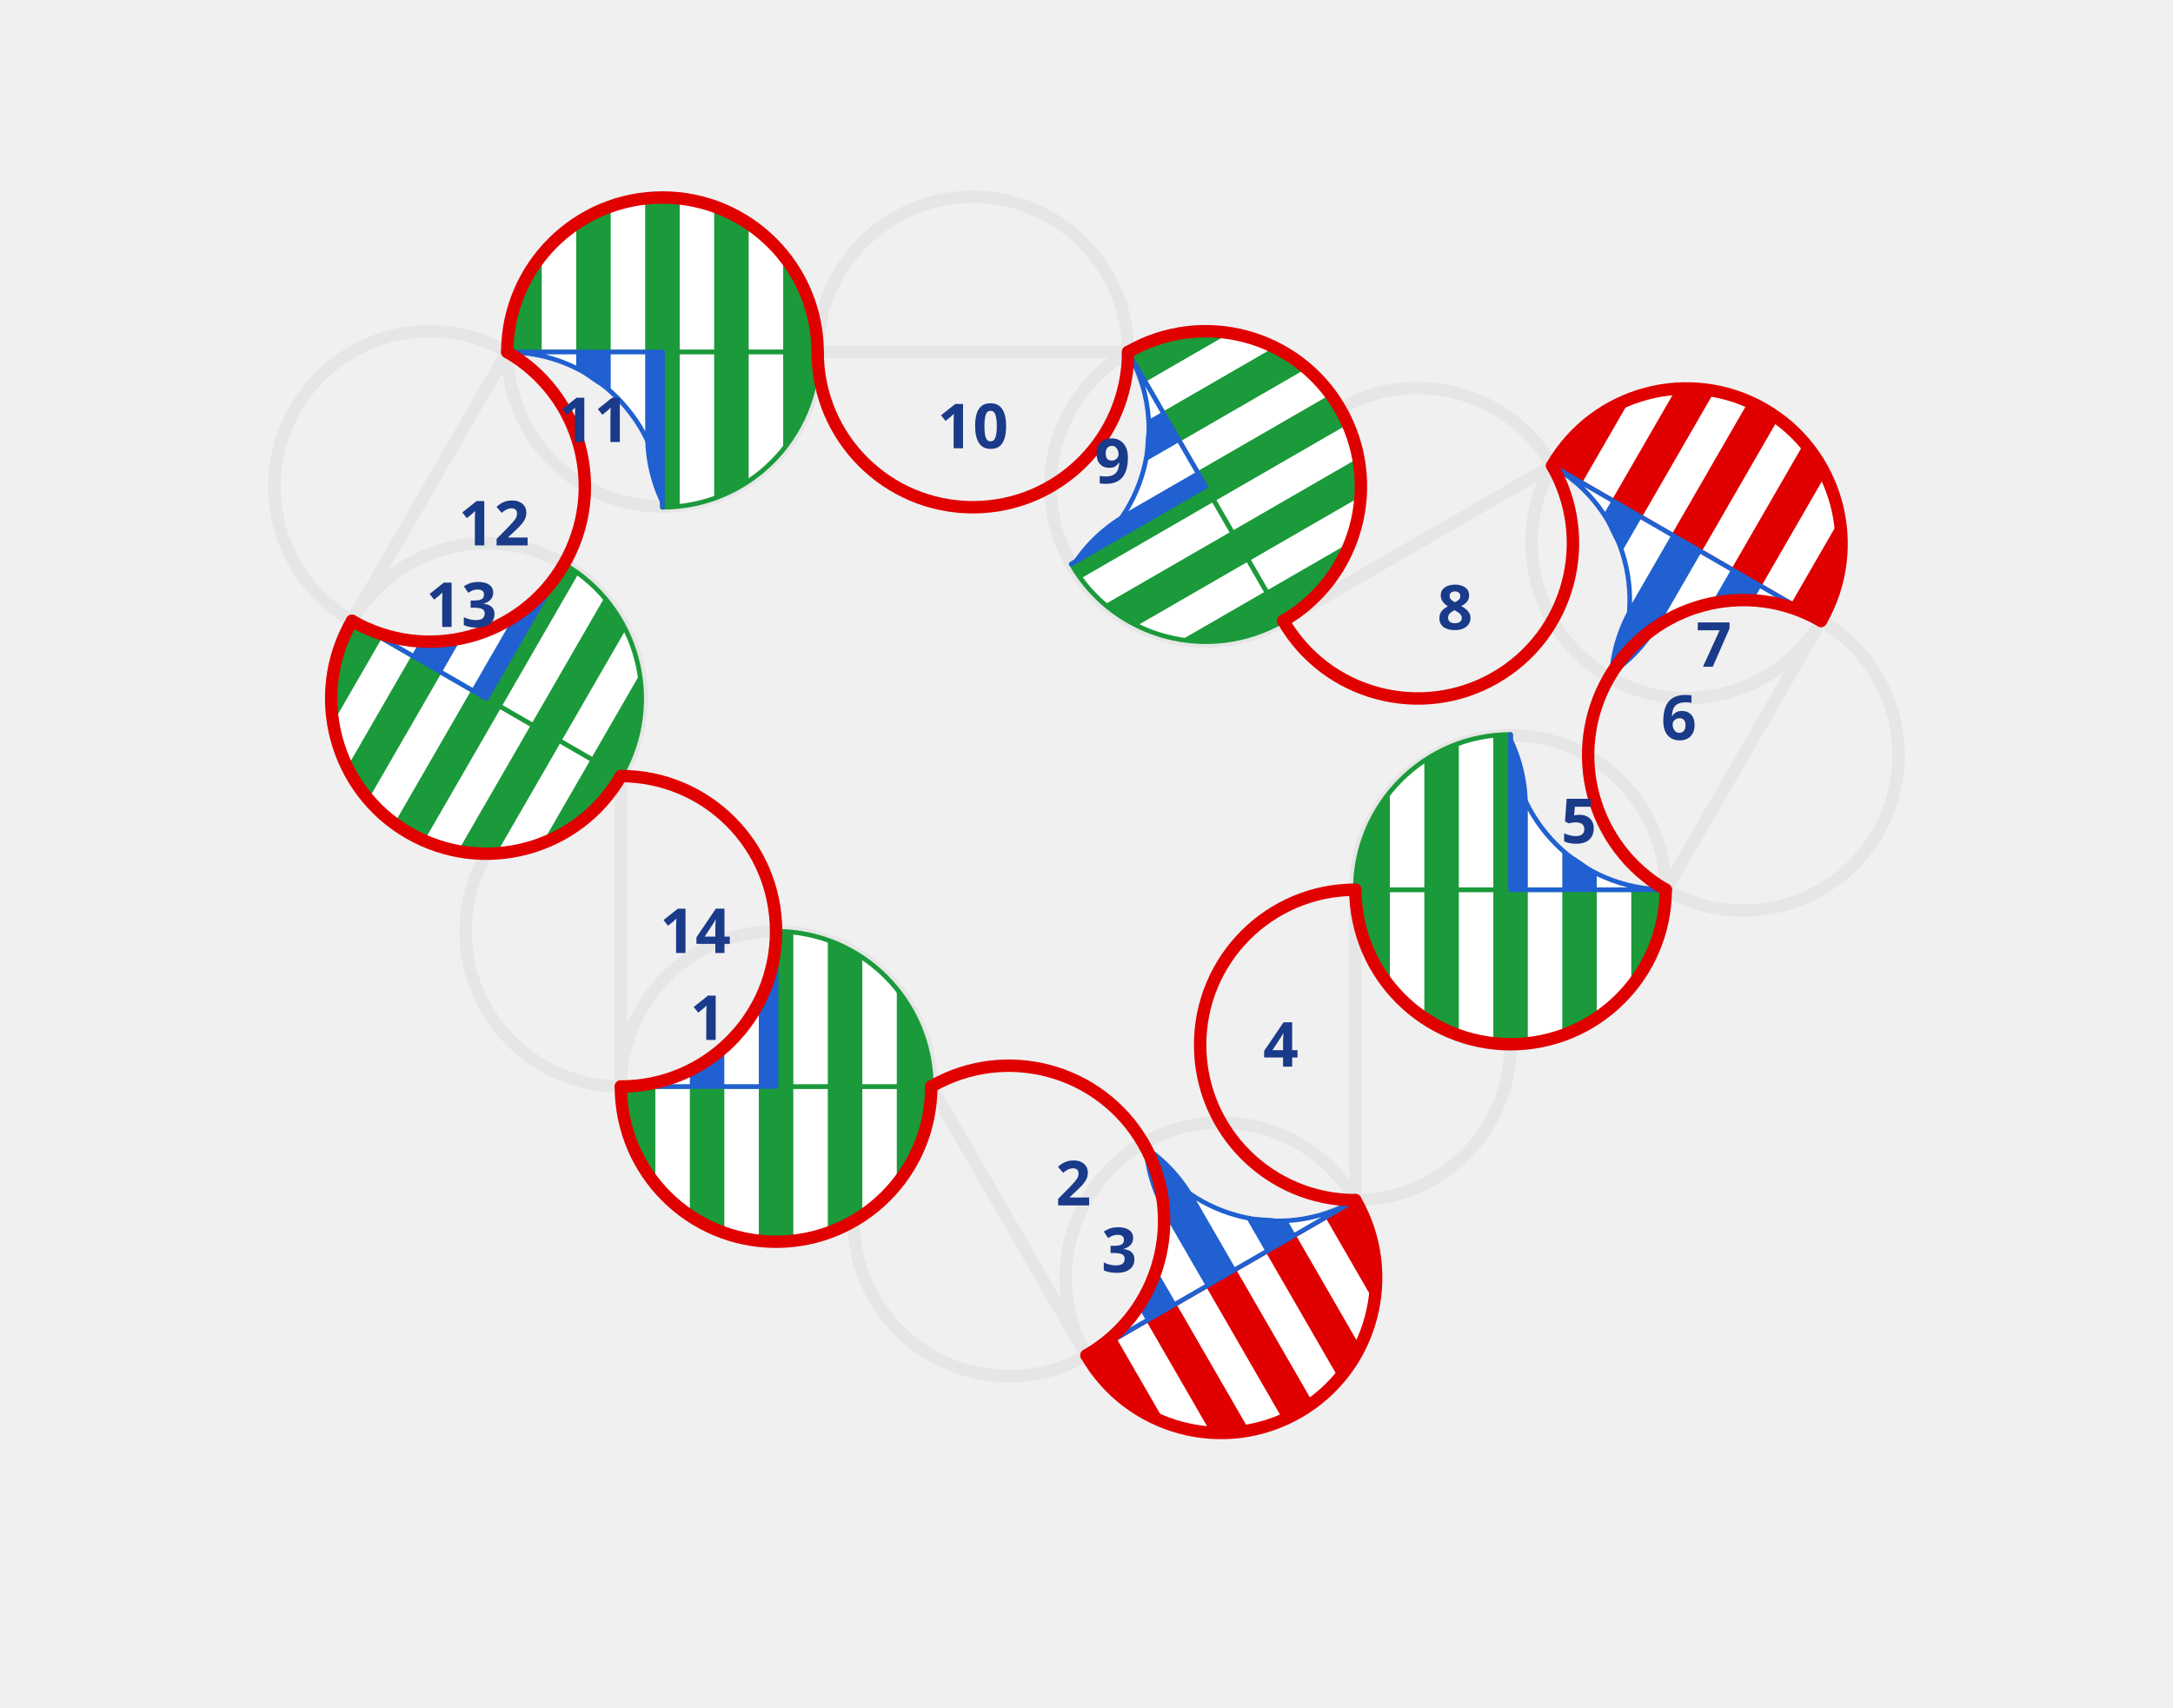
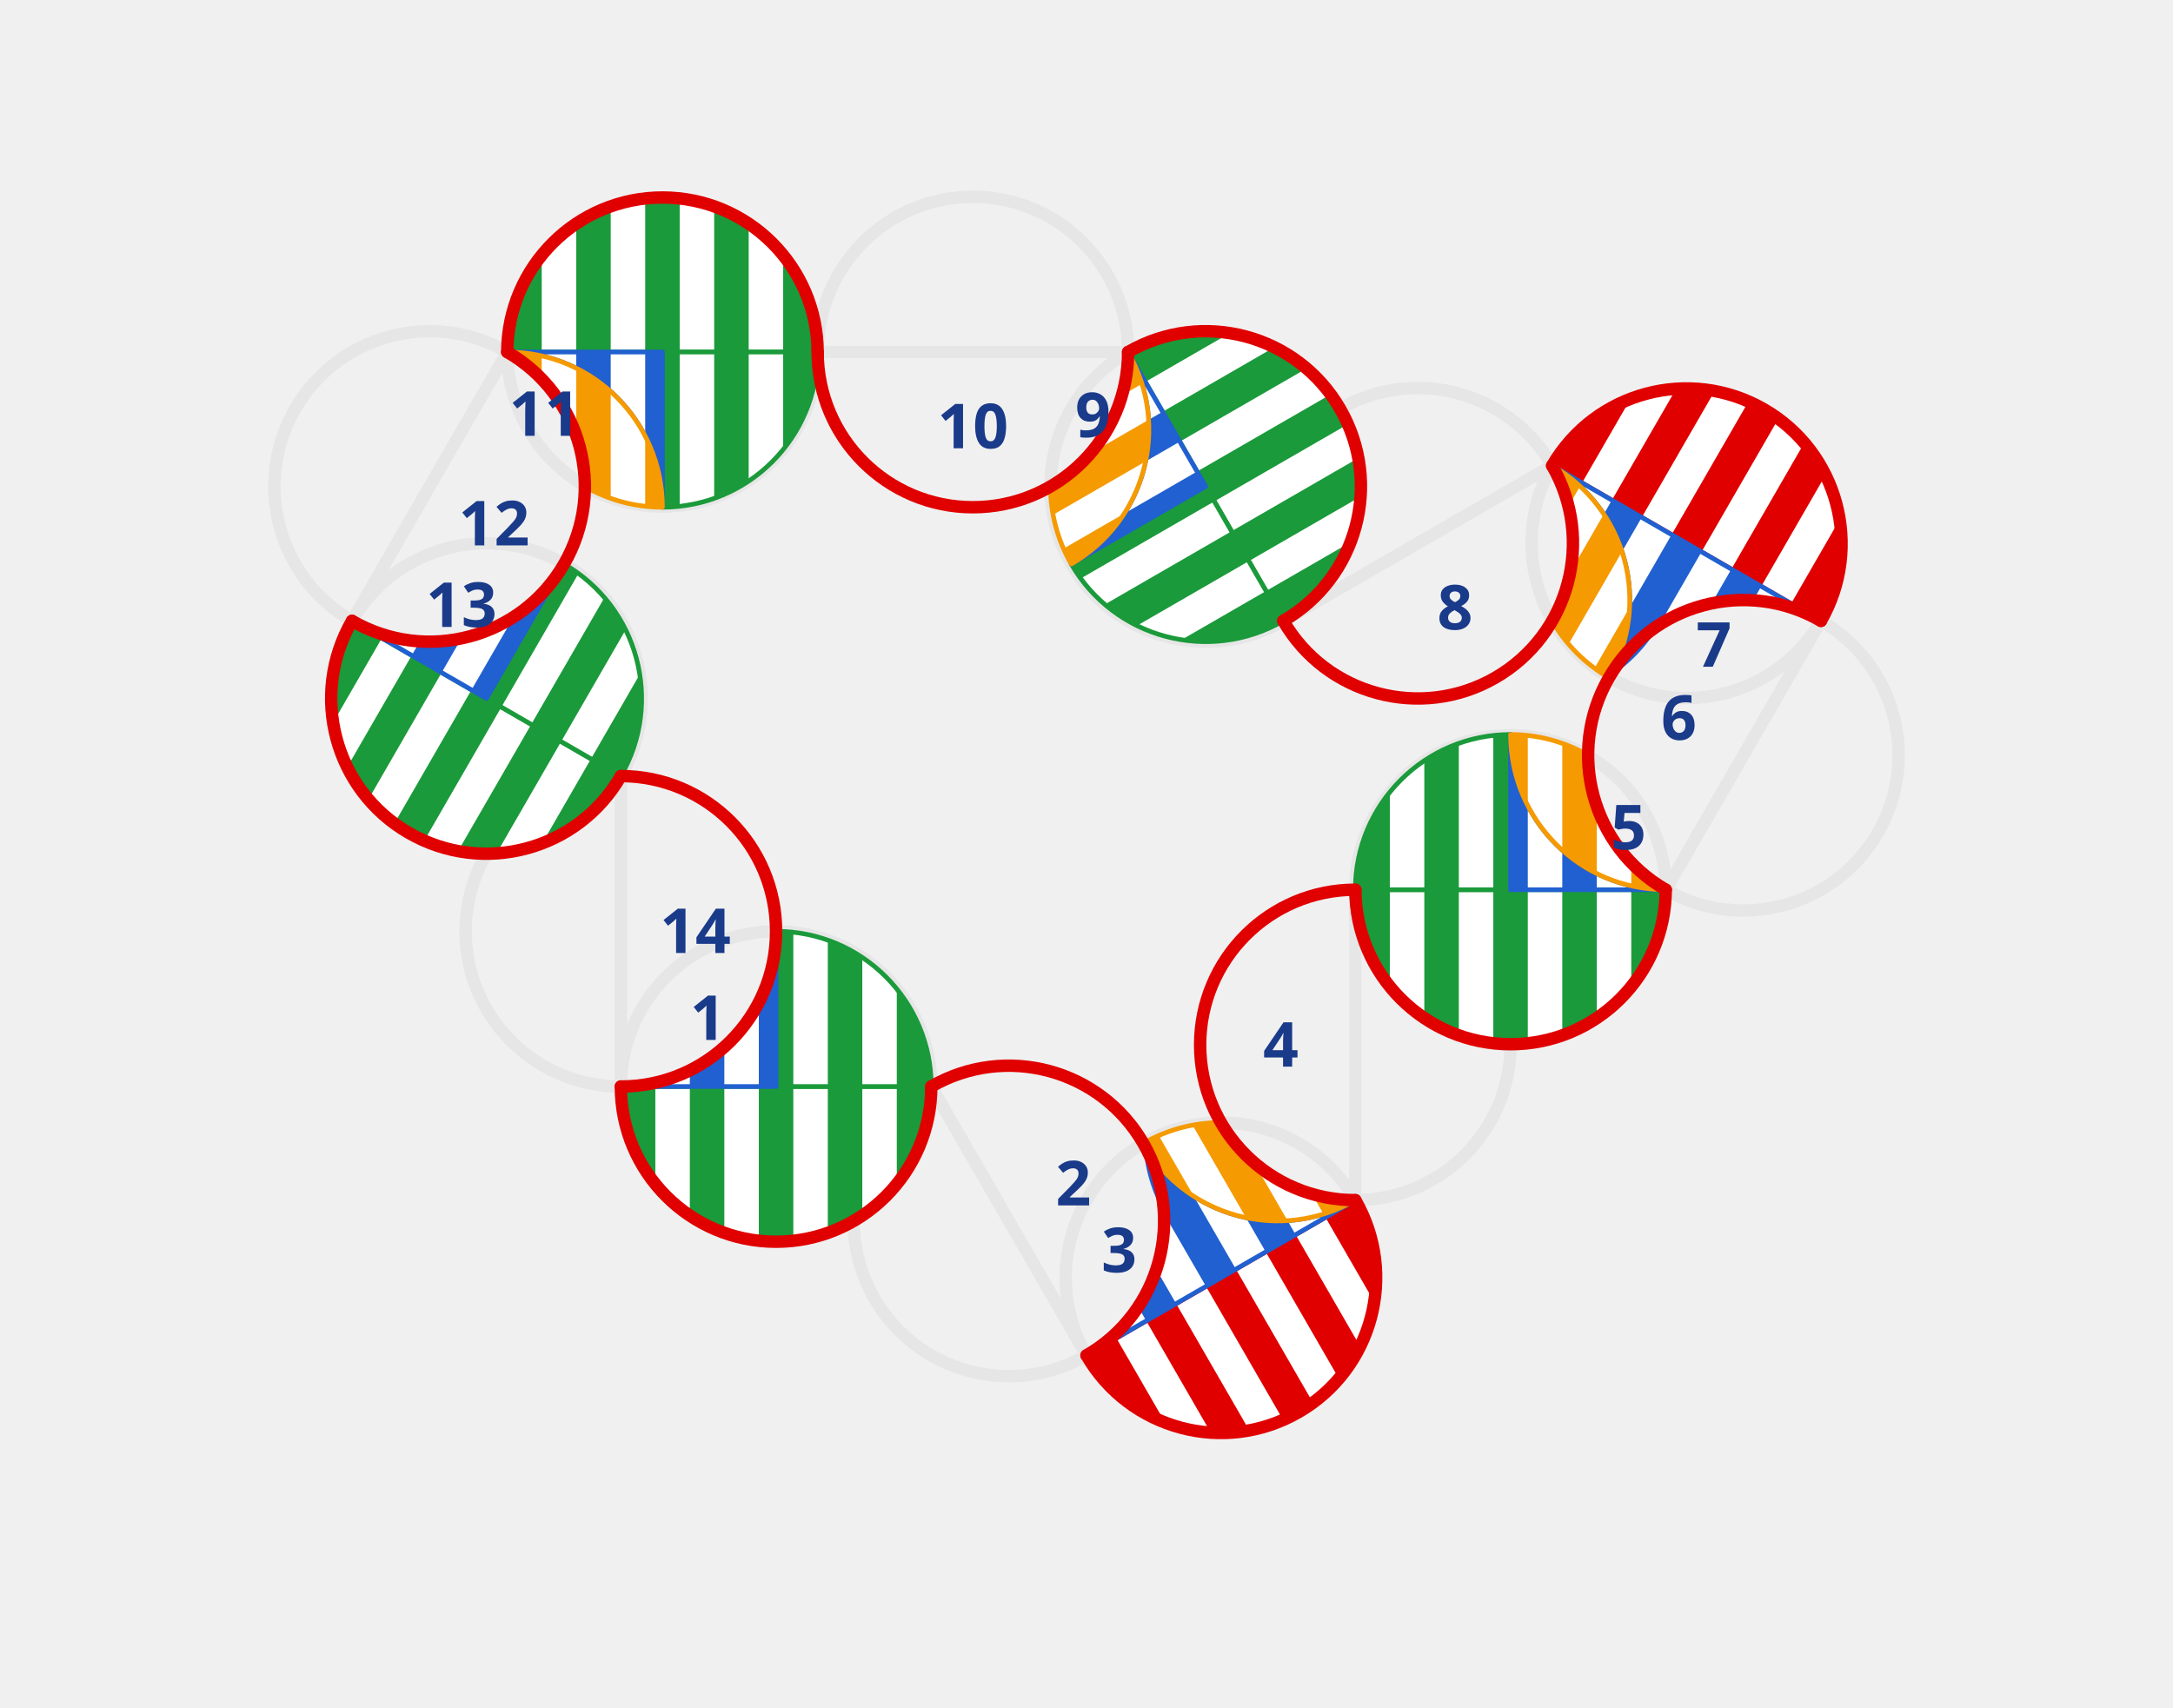
<svg xmlns="http://www.w3.org/2000/svg" width="700" height="550" viewBox="0 0 700 550" version="1.1" id="svg1">
  <defs id="defs1" />
  <path id="spectre" d="M 200 350 L 300 350 L 350 436.603 L 436.603 386.603 L 436.603 286.603 L 536.602 286.603 L 586.602 200 L 500 150 L 413.397 200 L 363.397 113.397 L 263.397 113.397 L 163.398 113.397 L 113.397 200 L 200 250 Z" style="fill:none;stroke:#e6e6e6;stroke-width:4;stroke-linecap:round;stroke-linejoin:round" />
  <path id="arc00in" d="M 200 350 A 50 50 0 0 1 300 350" style="fill:none;stroke:#e6e6e6;stroke-width:4;stroke-linecap:round;stroke-linejoin:round" />
  <path id="arc01out" d="M 300 350 A 50 50 0 0 0 350 436.603" style="fill:none;stroke:#e6e6e6;stroke-width:4;stroke-linecap:round;stroke-linejoin:round" />
  <path id="arc02in" d="M 350 436.603 A 50 50 0 0 1 436.603 386.603" style="fill:none;stroke:#e6e6e6;stroke-width:4;stroke-linecap:round;stroke-linejoin:round" />
  <path id="arc03out" d="M 436.603 386.603 A 50 50 0 0 0 436.603 286.603" style="fill:none;stroke:#e6e6e6;stroke-width:4;stroke-linecap:round;stroke-linejoin:round" />
  <path id="arc04in" d="M 436.603 286.603 A 50 50 0 0 1 536.602 286.603" style="fill:none;stroke:#e6e6e6;stroke-width:4;stroke-linecap:round;stroke-linejoin:round" />
  <path id="arc05out" d="M 536.602 286.603 A 50 50 0 0 0 586.602 200" style="fill:none;stroke:#e6e6e6;stroke-width:4;stroke-linecap:round;stroke-linejoin:round" />
  <path id="arc06in" d="M 586.602 200 A 50 50 0 0 1 500 150" style="fill:none;stroke:#e6e6e6;stroke-width:4;stroke-linecap:round;stroke-linejoin:round" />
  <path id="arc07out" d="M 500 150 A 50 50 0 0 0 413.397 200" style="fill:none;stroke:#e6e6e6;stroke-width:4;stroke-linecap:round;stroke-linejoin:round" />
  <path id="arc08in" d="M 413.397 200 A 50 50 0 0 1 363.397 113.397" style="fill:none;stroke:#e6e6e6;stroke-width:4;stroke-linecap:round;stroke-linejoin:round" />
  <path id="arc09out" d="M 363.397 113.397 A 50 50 0 0 0 263.397 113.397" style="fill:none;stroke:#e6e6e6;stroke-width:4;stroke-linecap:round;stroke-linejoin:round" />
  <path id="arc10in" d="M 263.397 113.397 A 50 50 0 0 1 163.398 113.397" style="fill:none;stroke:#e6e6e6;stroke-width:4;stroke-linecap:round;stroke-linejoin:round" />
  <path id="arc11out" d="M 163.398 113.397 A 50 50 0 0 0 113.397 200" style="fill:none;stroke:#e6e6e6;stroke-width:4;stroke-linecap:round;stroke-linejoin:round" />
  <path id="arc12in" d="M 113.397 200 A 50 50 0 0 1 200 250" style="fill:none;stroke:#e6e6e6;stroke-width:4;stroke-linecap:round;stroke-linejoin:round" />
  <path id="arc13out" d="M 200 250 A 50 50 0 0 0 200 350" style="fill:none;stroke:#e6e6e6;stroke-width:4;stroke-linecap:round;stroke-linejoin:round" />
  <path id="tile00bg" d="M 200 350 A 50 50 0 0 0 300 350 Z" style="fill:#ffffff;stroke:#1a9a3a;stroke-width:1.5;stroke-linejoin:round" />
  <path id="tile00" d="M 200 350 L 211.111 350 L 211.111 381.427 A 50 50 0 0 1 200 350 Z M 222.222 350 L 233.333 350 L 233.333 397.14 A 50 50 0 0 1 222.222 391.574 Z M 244.444 350 L 255.556 350 L 255.556 399.69 A 50 50 0 0 1 244.444 399.69 Z M 266.667 350 L 277.778 350 L 277.778 391.574 A 50 50 0 0 1 266.667 397.14 Z M 288.889 350 L 300 350 L 300 350 A 50 50 0 0 1 288.889 381.427 Z" style="fill:#1a9a3a;stroke:none" />
  <path id="tile02bg" d="M 350 436.603 A 50 50 0 0 0 436.603 386.603 Z" style="fill:#ffffff;stroke:#e00000;stroke-width:1.5;stroke-linejoin:round" />
  <path id="tile02" d="M 350 436.603 L 359.623 431.047 L 375.336 458.264 A 50 50 0 0 1 350 436.603 Z M 369.245 425.491 L 378.868 419.936 L 402.438 460.761 A 50 50 0 0 1 390.032 461.495 Z M 388.49 414.38 L 398.113 408.825 L 422.958 451.858 A 50 50 0 0 1 413.335 457.413 Z M 407.735 403.269 L 417.358 397.714 L 438.144 433.718 A 50 50 0 0 1 431.305 444.094 Z M 426.98 392.158 L 436.603 386.603 L 436.603 386.603 A 50 50 0 0 1 442.693 419.375 Z" style="fill:#e00000;stroke:none" />
  <path id="tile04bg" d="M 436.603 286.603 A 50 50 0 0 0 536.602 286.603 Z" style="fill:#ffffff;stroke:#1a9a3a;stroke-width:1.5;stroke-linejoin:round" />
  <path id="tile04" d="M 436.603 286.603 L 447.714 286.603 L 447.714 318.029 A 50 50 0 0 1 436.603 286.603 Z M 458.825 286.603 L 469.936 286.603 L 469.936 333.743 A 50 50 0 0 1 458.825 328.176 Z M 481.047 286.603 L 492.158 286.603 L 492.158 336.293 A 50 50 0 0 1 481.047 336.293 Z M 503.269 286.603 L 514.38 286.603 L 514.38 328.176 A 50 50 0 0 1 503.269 333.743 Z M 525.491 286.603 L 536.602 286.603 L 536.602 286.603 A 50 50 0 0 1 525.491 318.029 Z" style="fill:#1a9a3a;stroke:none" />
  <path id="tile06bg" d="M 586.602 200 A 50 50 0 0 0 500 150 Z" style="fill:#ffffff;stroke:#e00000;stroke-width:1.5;stroke-linejoin:round" />
  <path id="tile06" d="M 586.602 200 L 576.98 194.444 L 592.693 167.228 A 50 50 0 0 1 586.602 200 Z M 567.357 188.889 L 557.735 183.333 L 581.305 142.508 A 50 50 0 0 1 588.144 152.885 Z M 548.112 177.778 L 538.49 172.222 L 563.335 129.189 A 50 50 0 0 1 572.958 134.745 Z M 528.867 166.667 L 519.245 161.111 L 540.032 125.107 A 50 50 0 0 1 552.438 125.842 Z M 509.623 155.556 L 500 150 L 500 150 A 50 50 0 0 1 525.336 128.339 Z" style="fill:#e00000;stroke:none" />
  <path id="tile08bg" d="M 413.397 200 A 50 50 0 0 0 363.397 113.397 Z" style="fill:#ffffff;stroke:#1a9a3a;stroke-width:1.5;stroke-linejoin:round" />
  <path id="tile08" d="M 413.397 200 L 407.842 190.377 L 435.058 174.664 A 50 50 0 0 1 413.397 200 Z M 402.286 180.755 L 396.731 171.132 L 437.556 147.562 A 50 50 0 0 1 438.291 159.968 Z M 391.175 161.51 L 385.62 151.887 L 428.653 127.042 A 50 50 0 0 1 434.208 136.665 Z M 380.064 142.265 L 374.509 132.643 L 410.513 111.856 A 50 50 0 0 1 420.889 118.695 Z M 368.953 123.02 L 363.397 113.397 L 363.397 113.397 A 50 50 0 0 1 396.17 107.306 Z" style="fill:#1a9a3a;stroke:none" />
  <path id="tile10bg" d="M 263.397 113.397 A 50 50 0 0 0 163.398 113.397 Z" style="fill:#ffffff;stroke:#1a9a3a;stroke-width:1.5;stroke-linejoin:round" />
  <path id="tile10" d="M 263.397 113.397 L 252.286 113.397 L 252.286 81.971 A 50 50 0 0 1 263.397 113.397 Z M 241.175 113.397 L 230.064 113.397 L 230.064 66.257 A 50 50 0 0 1 241.175 71.823 Z M 218.953 113.397 L 207.842 113.397 L 207.842 63.707 A 50 50 0 0 1 218.953 63.707 Z M 196.731 113.397 L 185.62 113.397 L 185.62 71.823 A 50 50 0 0 1 196.731 66.257 Z M 174.509 113.397 L 163.398 113.397 L 163.398 113.397 A 50 50 0 0 1 174.509 81.971 Z" style="fill:#1a9a3a;stroke:none" />
  <path id="tile12bg" d="M 113.397 200 A 50 50 0 0 0 200 250 Z" style="fill:#ffffff;stroke:#1a9a3a;stroke-width:1.5;stroke-linejoin:round" />
  <path id="tile12" d="M 113.397 200 L 123.02 205.556 L 107.306 232.772 A 50 50 0 0 1 113.397 200 Z M 132.643 211.111 L 142.265 216.667 L 118.695 257.491 A 50 50 0 0 1 111.856 247.115 Z M 151.887 222.222 L 161.51 227.778 L 136.665 270.811 A 50 50 0 0 1 127.042 265.255 Z M 171.132 233.333 L 180.755 238.889 L 159.968 274.893 A 50 50 0 0 1 147.562 274.158 Z M 190.377 244.444 L 200 250 L 200 250 A 50 50 0 0 1 174.664 271.661 Z" style="fill:#1a9a3a;stroke:none" />
  <path id="quart01bg" d="M 250 350 L 250 300 A 50 50 0 0 1 300 350 Z" style="fill:#ffffff;stroke:#1a9a3a;stroke-width:1.5;stroke-linejoin:round" />
  <path id="quart01" d="M 250 350 L 255.556 350 L 255.556 300.31 A 50 50 0 0 0 250 300 Z M 266.667 350 L 277.778 350 L 277.778 308.426 A 50 50 0 0 0 266.667 302.86 Z M 288.889 350 L 300 350 L 300 350 A 50 50 0 0 0 288.889 318.573 Z" style="fill:#1a9a3a;stroke:none" />
  <path id="quart05bg" d="M 486.603 286.603 L 436.603 286.603 A 50 50 0 0 1 486.603 236.602 Z" style="fill:#ffffff;stroke:#1a9a3a;stroke-width:1.5;stroke-linejoin:round" />
  <path id="quart05" d="M 436.603 286.603 L 447.714 286.603 L 447.714 255.176 A 50 50 0 0 0 436.603 286.603 Z M 458.825 286.603 L 469.936 286.603 L 469.936 239.462 A 50 50 0 0 0 458.825 245.029 Z M 481.047 286.603 L 486.603 286.603 L 486.603 236.602 A 50 50 0 0 0 481.047 236.912 Z" style="fill:#1a9a3a;stroke:none" />
  <path id="quart09bg" d="M 388.397 156.699 L 413.397 200 A 50 50 0 0 1 345.096 181.699 Z" style="fill:#ffffff;stroke:#1a9a3a;stroke-width:1.5;stroke-linejoin:round" />
  <path id="quart09" d="M 413.397 200 L 407.842 190.377 L 380.625 206.091 A 50 50 0 0 0 413.397 200 Z M 402.286 180.755 L 396.731 171.132 L 355.906 194.703 A 50 50 0 0 0 366.282 201.542 Z M 391.175 161.51 L 388.397 156.699 L 345.096 181.699 A 50 50 0 0 0 348.142 186.355 Z" style="fill:#1a9a3a;stroke:none" />
  <path id="quart11bg" d="M 213.398 113.397 L 263.397 113.397 A 50 50 0 0 1 213.398 163.398 Z" style="fill:#ffffff;stroke:#1a9a3a;stroke-width:1.5;stroke-linejoin:round" />
  <path id="quart11" d="M 263.397 113.397 L 252.286 113.397 L 252.286 144.824 A 50 50 0 0 0 263.397 113.397 Z M 241.175 113.397 L 230.064 113.397 L 230.064 160.538 A 50 50 0 0 0 241.175 154.971 Z M 218.953 113.397 L 213.398 113.397 L 213.398 163.398 A 50 50 0 0 0 218.953 163.088 Z" style="fill:#1a9a3a;stroke:none" />
  <path id="quart13bg" d="M 156.699 225 L 181.699 181.699 A 50 50 0 0 1 200 250 Z" style="fill:#ffffff;stroke:#1a9a3a;stroke-width:1.5;stroke-linejoin:round" />
  <path id="quart13" d="M 156.699 225 L 161.51 227.778 L 186.355 184.745 A 50 50 0 0 0 181.699 181.699 Z M 171.132 233.333 L 180.755 238.889 L 201.542 202.885 A 50 50 0 0 0 194.703 192.508 Z M 190.377 244.444 L 200 250 L 200 250 A 50 50 0 0 0 206.091 217.228 Z" style="fill:#1a9a3a;stroke:none" />
  <path id="fin01bg" d="M 250 350 L 200 350 A 50 50 0 0 0 250 300 Z" style="fill:#ffffff;stroke:#2060d0;stroke-width:1.5;stroke-linejoin:round" />
  <path id="fin01" d="M 200 350 L 211.111 350 L 211.111 348.75 A 50 50 0 0 1 200 350 Z M 222.222 350 L 233.333 350 L 233.333 337.268 A 50 50 0 0 1 222.222 344.79 Z M 244.444 350 L 250 350 L 250 300 A 50 50 0 0 1 244.444 322.906 Z" style="fill:#2060d0;stroke:none" />
  <path id="fin13bg" d="M 156.699 225 L 113.397 200 A 50 50 0 0 0 181.699 181.699 Z" style="fill:#ffffff;stroke:#2060d0;stroke-width:1.5;stroke-linejoin:round" />
  <path id="fin13" d="M 113.397 200 L 123.02 205.556 L 123.645 204.473 A 50 50 0 0 1 113.397 200 Z M 132.643 211.111 L 142.265 216.667 L 148.631 205.64 A 50 50 0 0 1 135.247 206.599 Z M 151.887 222.222 L 156.699 225 L 181.699 181.699 A 50 50 0 0 1 165.434 198.758 Z" style="fill:#2060d0;stroke:none" />
  <path id="fin03sbg" d="M 393.301 411.603 L 350 436.603 A 50 50 0 0 0 368.301 368.301 Z" style="fill:#ffffff;stroke:#2060d0;stroke-width:1.5;stroke-linejoin:round" />
  <path id="fin03s" d="M 359.623 431.047 L 350 436.603 L 350 436.603 A 50 50 0 0 1 358.997 429.964 Z M 378.868 419.936 L 369.245 425.491 L 366.64 420.98 A 50 50 0 0 1 372.501 408.909 Z M 393.301 411.603 L 388.49 414.38 L 374.943 390.916 A 50 50 0 0 1 368.301 368.301 Z" style="fill:#2060d0;stroke:none" />
  <path id="fin03ebg" d="M 393.301 411.603 L 436.603 386.603 A 50 50 0 0 1 368.301 368.301 Z" style="fill:#ffffff;stroke:#2060d0;stroke-width:1.5;stroke-linejoin:round" />
  <path id="fin03e" d="M 393.301 411.603 L 398.113 408.825 L 384.566 385.361 A 50 50 0 0 0 368.301 368.301 Z M 407.735 403.269 L 417.358 397.714 L 414.753 393.202 A 50 50 0 0 0 401.369 392.243 Z M 426.98 392.158 L 436.603 386.603 L 436.603 386.603 A 50 50 0 0 0 426.355 391.075 Z" style="fill:#2060d0;stroke:none" />
  <path id="fin05ebg" d="M 486.603 286.603 L 536.602 286.603 A 50 50 0 0 1 486.603 236.602 Z" style="fill:#ffffff;stroke:#2060d0;stroke-width:1.5;stroke-linejoin:round" />
  <path id="fin05e" d="M 486.603 286.603 L 492.158 286.603 L 492.158 259.509 A 50 50 0 0 0 486.603 236.602 Z M 503.269 286.603 L 514.38 286.603 L 514.38 281.393 A 50 50 0 0 0 503.269 273.87 Z M 525.491 286.603 L 536.602 286.603 L 536.602 286.603 A 50 50 0 0 0 525.491 285.352 Z" style="fill:#2060d0;stroke:none" />
  <path id="fin07sbg" d="M 543.301 175 L 586.602 200 A 50 50 0 0 0 518.301 218.301 Z" style="fill:#ffffff;stroke:#2060d0;stroke-width:1.5;stroke-linejoin:round" />
  <path id="fin07s" d="M 576.98 194.444 L 586.602 200 L 586.602 200 A 50 50 0 0 1 576.355 195.527 Z M 557.735 183.333 L 567.357 188.889 L 564.753 193.401 A 50 50 0 0 1 551.369 194.36 Z M 543.301 175 L 548.112 177.778 L 534.566 201.242 A 50 50 0 0 1 518.301 218.301 Z" style="fill:#2060d0;stroke:none" />
  <path id="fin07ebg" d="M 543.301 175 L 500 150 A 50 50 0 0 1 518.301 218.301 Z" style="fill:#ffffff;stroke:#2060d0;stroke-width:1.5;stroke-linejoin:round" />
  <path id="fin07e" d="M 543.301 175 L 538.49 172.222 L 524.943 195.686 A 50 50 0 0 0 518.301 218.301 Z M 528.867 166.667 L 519.245 161.111 L 516.64 165.623 A 50 50 0 0 0 522.501 177.693 Z M 509.623 155.556 L 500 150 L 500 150 A 50 50 0 0 0 508.997 156.638 Z" style="fill:#2060d0;stroke:none" />
  <path id="fin09ebg" d="M 388.397 156.699 L 363.397 113.397 A 50 50 0 0 1 345.096 181.699 Z" style="fill:#ffffff;stroke:#2060d0;stroke-width:1.5;stroke-linejoin:round" />
  <path id="fin09e" d="M 388.397 156.699 L 385.62 151.887 L 362.156 165.434 A 50 50 0 0 0 345.096 181.699 Z M 380.064 142.265 L 374.509 132.643 L 369.997 135.247 A 50 50 0 0 0 369.038 148.631 Z M 368.953 123.02 L 363.397 113.397 L 363.397 113.397 A 50 50 0 0 0 367.87 123.645 Z" style="fill:#2060d0;stroke:none" />
  <path id="fin11ebg" d="M 213.398 113.397 L 163.398 113.397 A 50 50 0 0 1 213.398 163.398 Z" style="fill:#ffffff;stroke:#2060d0;stroke-width:1.5;stroke-linejoin:round" />
  <path id="fin11e" d="M 213.398 113.397 L 207.842 113.397 L 207.842 140.491 A 50 50 0 0 0 213.398 163.398 Z M 196.731 113.397 L 185.62 113.397 L 185.62 118.607 A 50 50 0 0 0 196.731 126.13 Z M 174.509 113.397 L 163.398 113.397 L 163.398 113.397 A 50 50 0 0 0 174.509 114.648 Z" style="fill:#2060d0;stroke:none" />
+   <path id="cres03bg" d="M 368.301 368.301 A 50 50 0 0 0 436.603 386.603 A 50 50 0 0 1 393.301 361.603 A 50 50 0 0 0 368.301 368.301 Z" style="fill:#ffffff;stroke:#f59a00;stroke-width:1.5;stroke-linejoin:round" />
+   <path id="cres03" d="M 368.301 368.301 A 50 50 0 0 0 384.566 385.361 L 373.267 365.792 A 50 50 0 0 0 368.301 368.301 Z M 401.369 392.243 A 50 50 0 0 0 411.603 393.301 L 393.301 361.603 A 50 50 0 0 0 384.165 362.444 Z M 411.603 393.301 A 50 50 0 0 0 414.753 393.202 L 403.924 374.445 A 50 50 0 0 1 393.301 361.603 Z M 426.355 391.075 A 50 50 0 0 0 436.603 386.603 L 436.603 386.603 A 50 50 0 0 1 422.621 384.608 Z" style="fill:#f59a00;stroke:none" />
+   <path id="cres05bg" d="M 486.603 236.602 A 50 50 0 0 0 536.602 286.603 A 50 50 0 0 1 511.603 243.301 A 50 50 0 0 0 486.603 236.602 Z" style="fill:#ffffff;stroke:#f59a00;stroke-width:1.5;stroke-linejoin:round" />
+   <path id="cres05" d="M 486.603 236.602 A 50 50 0 0 0 492.158 259.509 L 492.158 236.912 A 50 50 0 0 0 486.603 236.602 Z M 503.269 273.87 A 50 50 0 0 0 511.603 279.904 L 511.603 243.301 A 50 50 0 0 0 503.269 239.462 Z M 511.603 279.904 A 50 50 0 0 0 514.38 281.393 L 514.38 259.735 A 50 50 0 0 1 511.603 243.301 Z M 525.491 285.352 A 50 50 0 0 0 536.602 286.603 L 536.602 286.603 A 50 50 0 0 1 525.491 277.884 Z" style="fill:#f59a00;stroke:none" />
+   <path id="cres07bg" d="M 518.301 218.301 A 50 50 0 0 0 500 150 A 50 50 0 0 1 500 200 A 50 50 0 0 0 518.301 218.301 Z" style="fill:#ffffff;stroke:#f59a00;stroke-width:1.5;stroke-linejoin:round" />
+   <path id="cres07" d="M 518.301 218.301 A 50 50 0 0 0 524.943 195.686 L 513.645 215.255 A 50 50 0 0 0 518.301 218.301 Z M 522.501 177.693 A 50 50 0 0 0 518.301 168.301 L 500 200 A 50 50 0 0 0 505.297 207.492 Z M 518.301 168.301 A 50 50 0 0 0 516.64 165.623 L 505.811 184.379 A 50 50 0 0 1 500 200 Z M 508.997 156.638 A 50 50 0 0 0 500 150 L 500 150 A 50 50 0 0 1 505.263 163.106 Z" style="fill:#f59a00;stroke:none" />
+   <path id="cres09bg" d="M 345.096 181.699 A 50 50 0 0 0 363.397 113.397 A 50 50 0 0 1 338.397 156.699 A 50 50 0 0 0 345.096 181.699 Z" style="fill:#ffffff;stroke:#f59a00;stroke-width:1.5;stroke-linejoin:round" />
+   <path id="cres09" d="M 345.096 181.699 A 50 50 0 0 0 362.156 165.434 L 342.587 176.733 A 50 50 0 0 0 345.096 181.699 Z M 369.038 148.631 A 50 50 0 0 0 370.096 138.398 L 338.397 156.699 A 50 50 0 0 0 339.239 165.835 Z M 370.096 138.398 A 50 50 0 0 0 369.997 135.247 L 351.24 146.076 A 50 50 0 0 1 338.397 156.699 Z M 367.87 123.645 A 50 50 0 0 0 363.397 113.397 L 363.397 113.397 A 50 50 0 0 1 361.403 127.379 Z" style="fill:#f59a00;stroke:none" />
+   <path id="cres11bg" d="M 213.398 163.398 A 50 50 0 0 0 163.398 113.397 A 50 50 0 0 1 188.398 156.699 A 50 50 0 0 0 213.398 163.398 Z" style="fill:#ffffff;stroke:#f59a00;stroke-width:1.5;stroke-linejoin:round" />
+   <path id="cres11" d="M 213.398 163.398 A 50 50 0 0 0 207.842 140.491 L 207.842 163.088 A 50 50 0 0 0 213.398 163.398 Z M 196.731 126.13 A 50 50 0 0 0 188.398 120.096 L 188.398 156.699 A 50 50 0 0 0 196.731 160.538 Z M 188.398 120.096 A 50 50 0 0 0 185.62 118.607 L 185.62 140.265 A 50 50 0 0 1 188.398 156.699 Z M 174.509 114.648 A 50 50 0 0 0 163.398 113.397 L 163.398 113.397 A 50 50 0 0 1 174.509 122.116 Z" style="fill:#f59a00;stroke:none" />
  <path id="arc00out" d="M 200 350 A 50 50 0 0 0 300 350" style="fill:none;stroke:#e00000;stroke-width:4;stroke-linecap:round;stroke-linejoin:round" />
  <path id="arc01in" d="M 300 350 A 50 50 0 0 1 350 436.603" style="fill:none;stroke:#e00000;stroke-width:4;stroke-linecap:round;stroke-linejoin:round" />
  <path id="arc02out" d="M 350 436.603 A 50 50 0 0 0 436.603 386.603" style="fill:none;stroke:#e00000;stroke-width:4;stroke-linecap:round;stroke-linejoin:round" />
  <path id="arc03in" d="M 436.603 386.603 A 50 50 0 0 1 436.603 286.603" style="fill:none;stroke:#e00000;stroke-width:4;stroke-linecap:round;stroke-linejoin:round" />
  <path id="arc04out" d="M 436.603 286.603 A 50 50 0 0 0 536.602 286.603" style="fill:none;stroke:#e00000;stroke-width:4;stroke-linecap:round;stroke-linejoin:round" />
  <path id="arc05in" d="M 536.602 286.603 A 50 50 0 0 1 586.602 200" style="fill:none;stroke:#e00000;stroke-width:4;stroke-linecap:round;stroke-linejoin:round" />
  <path id="arc06out" d="M 586.602 200 A 50 50 0 0 0 500 150" style="fill:none;stroke:#e00000;stroke-width:4;stroke-linecap:round;stroke-linejoin:round" />
  <path id="arc07in" d="M 500 150 A 50 50 0 0 1 413.397 200" style="fill:none;stroke:#e00000;stroke-width:4;stroke-linecap:round;stroke-linejoin:round" />
  <path id="arc08out" d="M 413.397 200 A 50 50 0 0 0 363.397 113.397" style="fill:none;stroke:#e00000;stroke-width:4;stroke-linecap:round;stroke-linejoin:round" />
  <path id="arc09in" d="M 363.397 113.397 A 50 50 0 0 1 263.397 113.397" style="fill:none;stroke:#e00000;stroke-width:4;stroke-linecap:round;stroke-linejoin:round" />
  <path id="arc10out" d="M 263.397 113.397 A 50 50 0 0 0 163.398 113.397" style="fill:none;stroke:#e00000;stroke-width:4;stroke-linecap:round;stroke-linejoin:round" />
  <path id="arc11in" d="M 163.398 113.397 A 50 50 0 0 1 113.397 200" style="fill:none;stroke:#e00000;stroke-width:4;stroke-linecap:round;stroke-linejoin:round" />
  <path id="arc12out" d="M 113.397 200 A 50 50 0 0 0 200 250" style="fill:none;stroke:#e00000;stroke-width:4;stroke-linecap:round;stroke-linejoin:round" />
  <path id="arc13in" d="M 200 250 A 50 50 0 0 1 200 350" style="fill:none;stroke:#e00000;stroke-width:4;stroke-linecap:round;stroke-linejoin:round" />
  <g id="layer-numbers">
    <text id="num01" x="228.00" y="335.00" style="font-family:sans-serif;font-weight:bold;font-size:20px;text-anchor:middle;fill:#1a3a8a;stroke:none">1</text>
    <text id="num02" x="345.78" y="388.30" style="font-family:sans-serif;font-weight:bold;font-size:20px;text-anchor:middle;fill:#1a3a8a;stroke:none">2</text>
    <text id="num03" x="360.52" y="409.82" style="font-family:sans-serif;font-weight:bold;font-size:20px;text-anchor:middle;fill:#1a3a8a;stroke:none">3</text>
    <text id="num04" x="412.60" y="343.60" style="font-family:sans-serif;font-weight:bold;font-size:20px;text-anchor:middle;fill:#1a3a8a;stroke:none">4</text>
-     <text id="num05" x="508.60" y="271.60" style="font-family:sans-serif;font-weight:bold;font-size:20px;text-anchor:middle;fill:#1a3a8a;stroke:none">5</text>
+     <text id="num05" x="524.60" y="273.60" style="font-family:sans-serif;font-weight:bold;font-size:20px;text-anchor:middle;fill:#1a3a8a;stroke:none">5</text>
    <text id="num06" x="540.82" y="238.30" style="font-family:sans-serif;font-weight:bold;font-size:20px;text-anchor:middle;fill:#1a3a8a;stroke:none">6</text>
    <text id="num07" x="552.09" y="214.78" style="font-family:sans-serif;font-weight:bold;font-size:20px;text-anchor:middle;fill:#1a3a8a;stroke:none">7</text>
    <text id="num08" x="468.70" y="202.78" style="font-family:sans-serif;font-weight:bold;font-size:20px;text-anchor:middle;fill:#1a3a8a;stroke:none">8</text>
-     <text id="num09" x="358.34" y="155.65" style="font-family:sans-serif;font-weight:bold;font-size:20px;text-anchor:middle;fill:#1a3a8a;stroke:none">9</text>
+     <text id="num09" x="352.08" y="140.79" style="font-family:sans-serif;font-weight:bold;font-size:20px;text-anchor:middle;fill:#1a3a8a;stroke:none">9</text>
    <text id="num10" x="313.40" y="144.40" style="font-family:sans-serif;font-weight:bold;font-size:20px;text-anchor:middle;fill:#1a3a8a;stroke:none">10</text>
-     <text id="num11" x="191.40" y="142.40" style="font-family:sans-serif;font-weight:bold;font-size:20px;text-anchor:middle;fill:#1a3a8a;stroke:none">11</text>
+     <text id="num11" x="175.40" y="140.40" style="font-family:sans-serif;font-weight:bold;font-size:20px;text-anchor:middle;fill:#1a3a8a;stroke:none">11</text>
    <text id="num12" x="159.18" y="175.70" style="font-family:sans-serif;font-weight:bold;font-size:20px;text-anchor:middle;fill:#1a3a8a;stroke:none">12</text>
    <text id="num13" x="148.65" y="201.95" style="font-family:sans-serif;font-weight:bold;font-size:20px;text-anchor:middle;fill:#1a3a8a;stroke:none">13</text>
    <text id="num14" x="224.00" y="307.00" style="font-family:sans-serif;font-weight:bold;font-size:20px;text-anchor:middle;fill:#1a3a8a;stroke:none">14</text>
  </g>
</svg>
